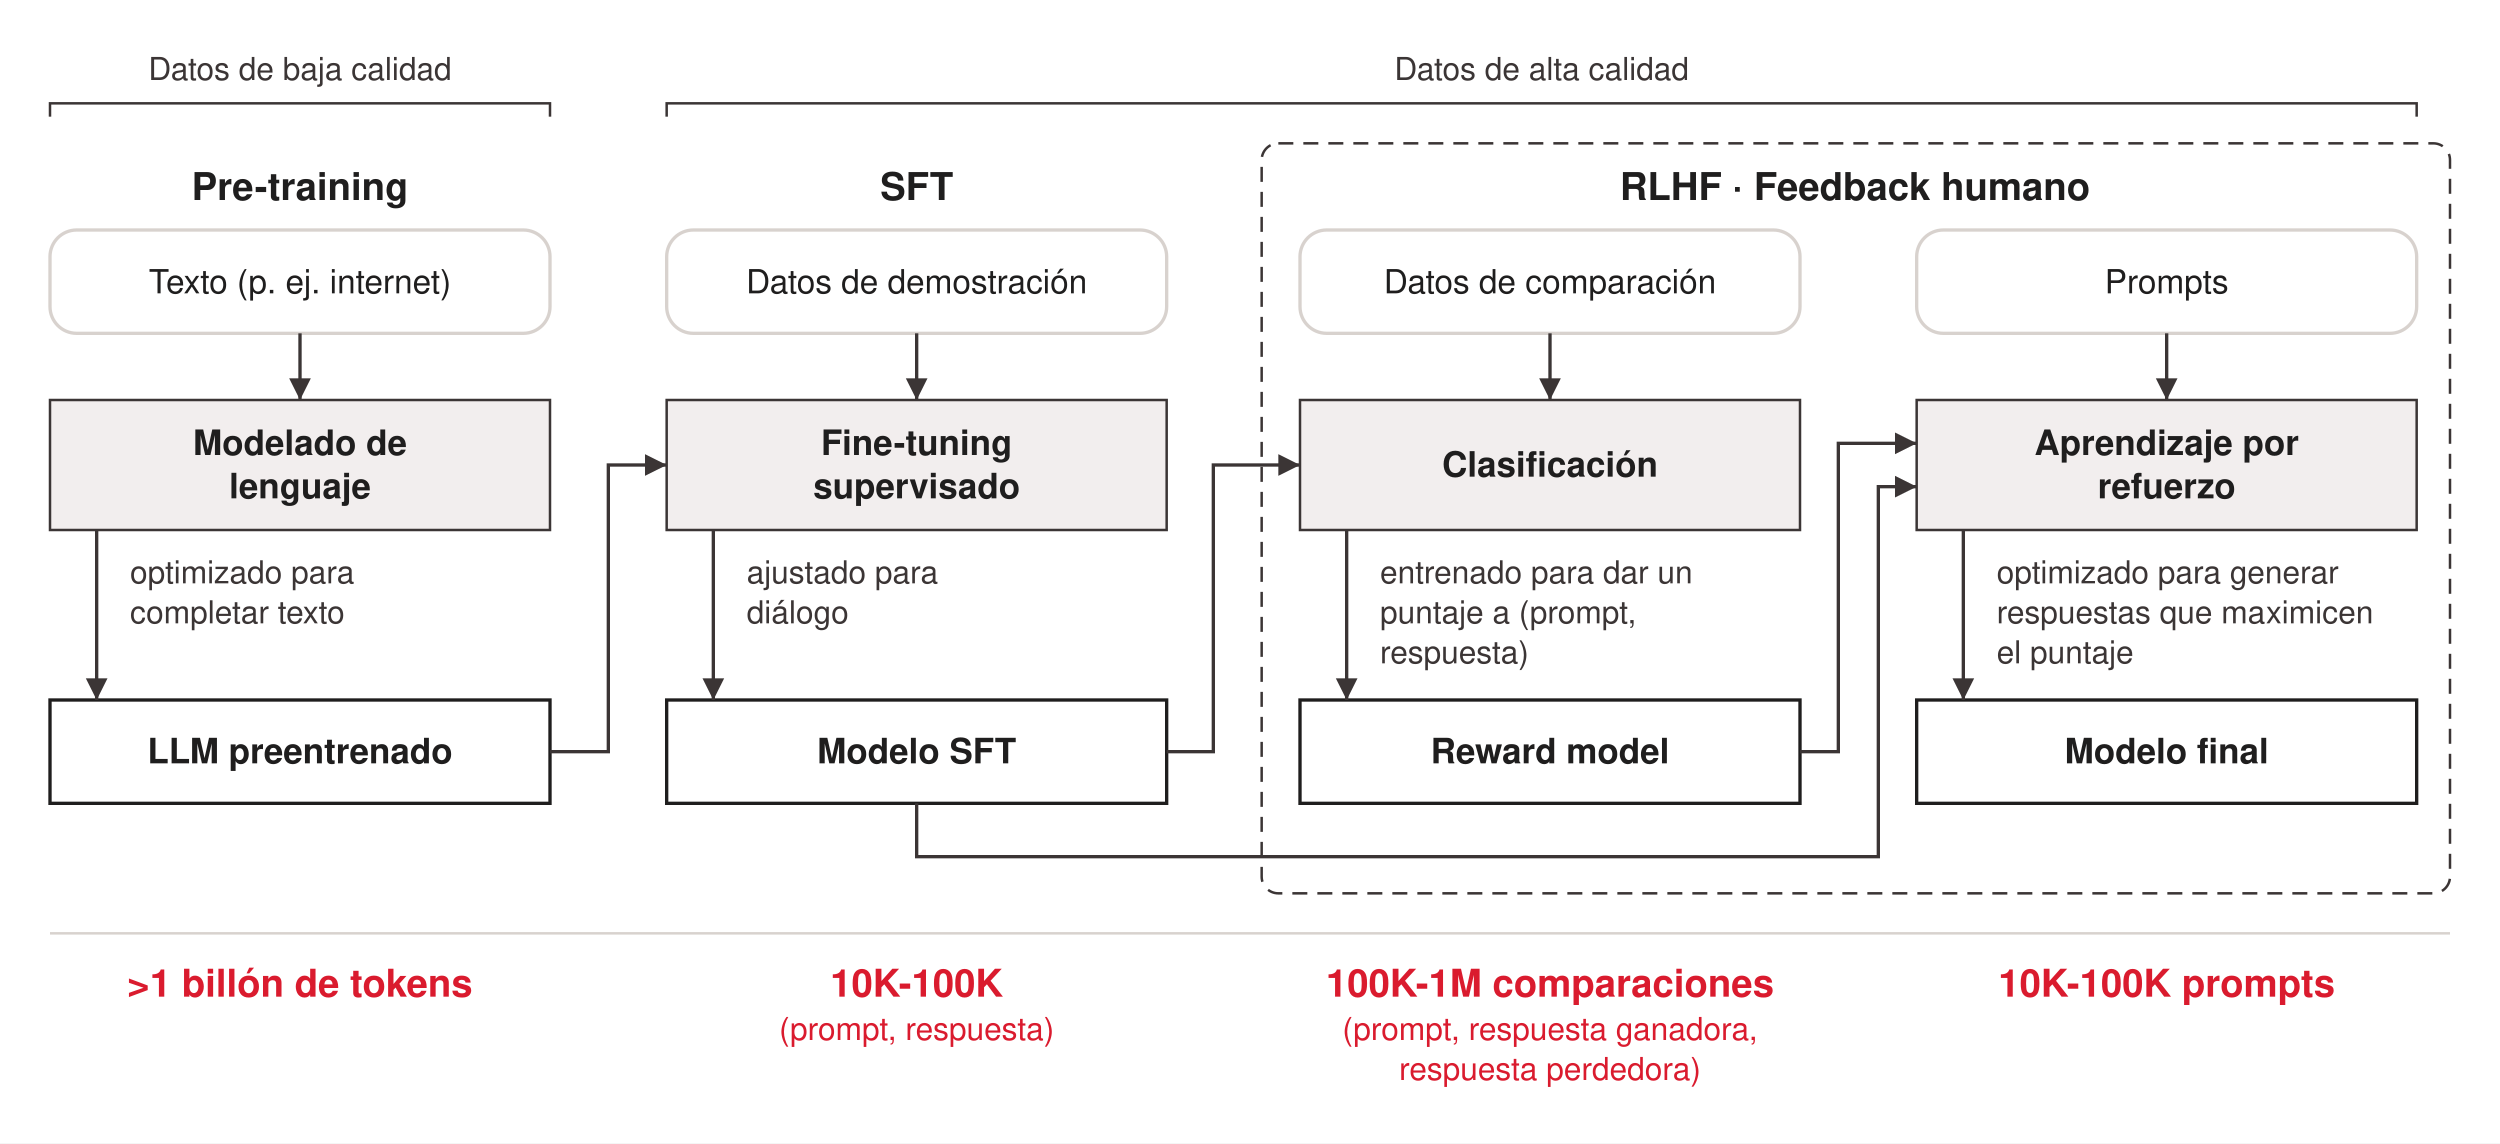
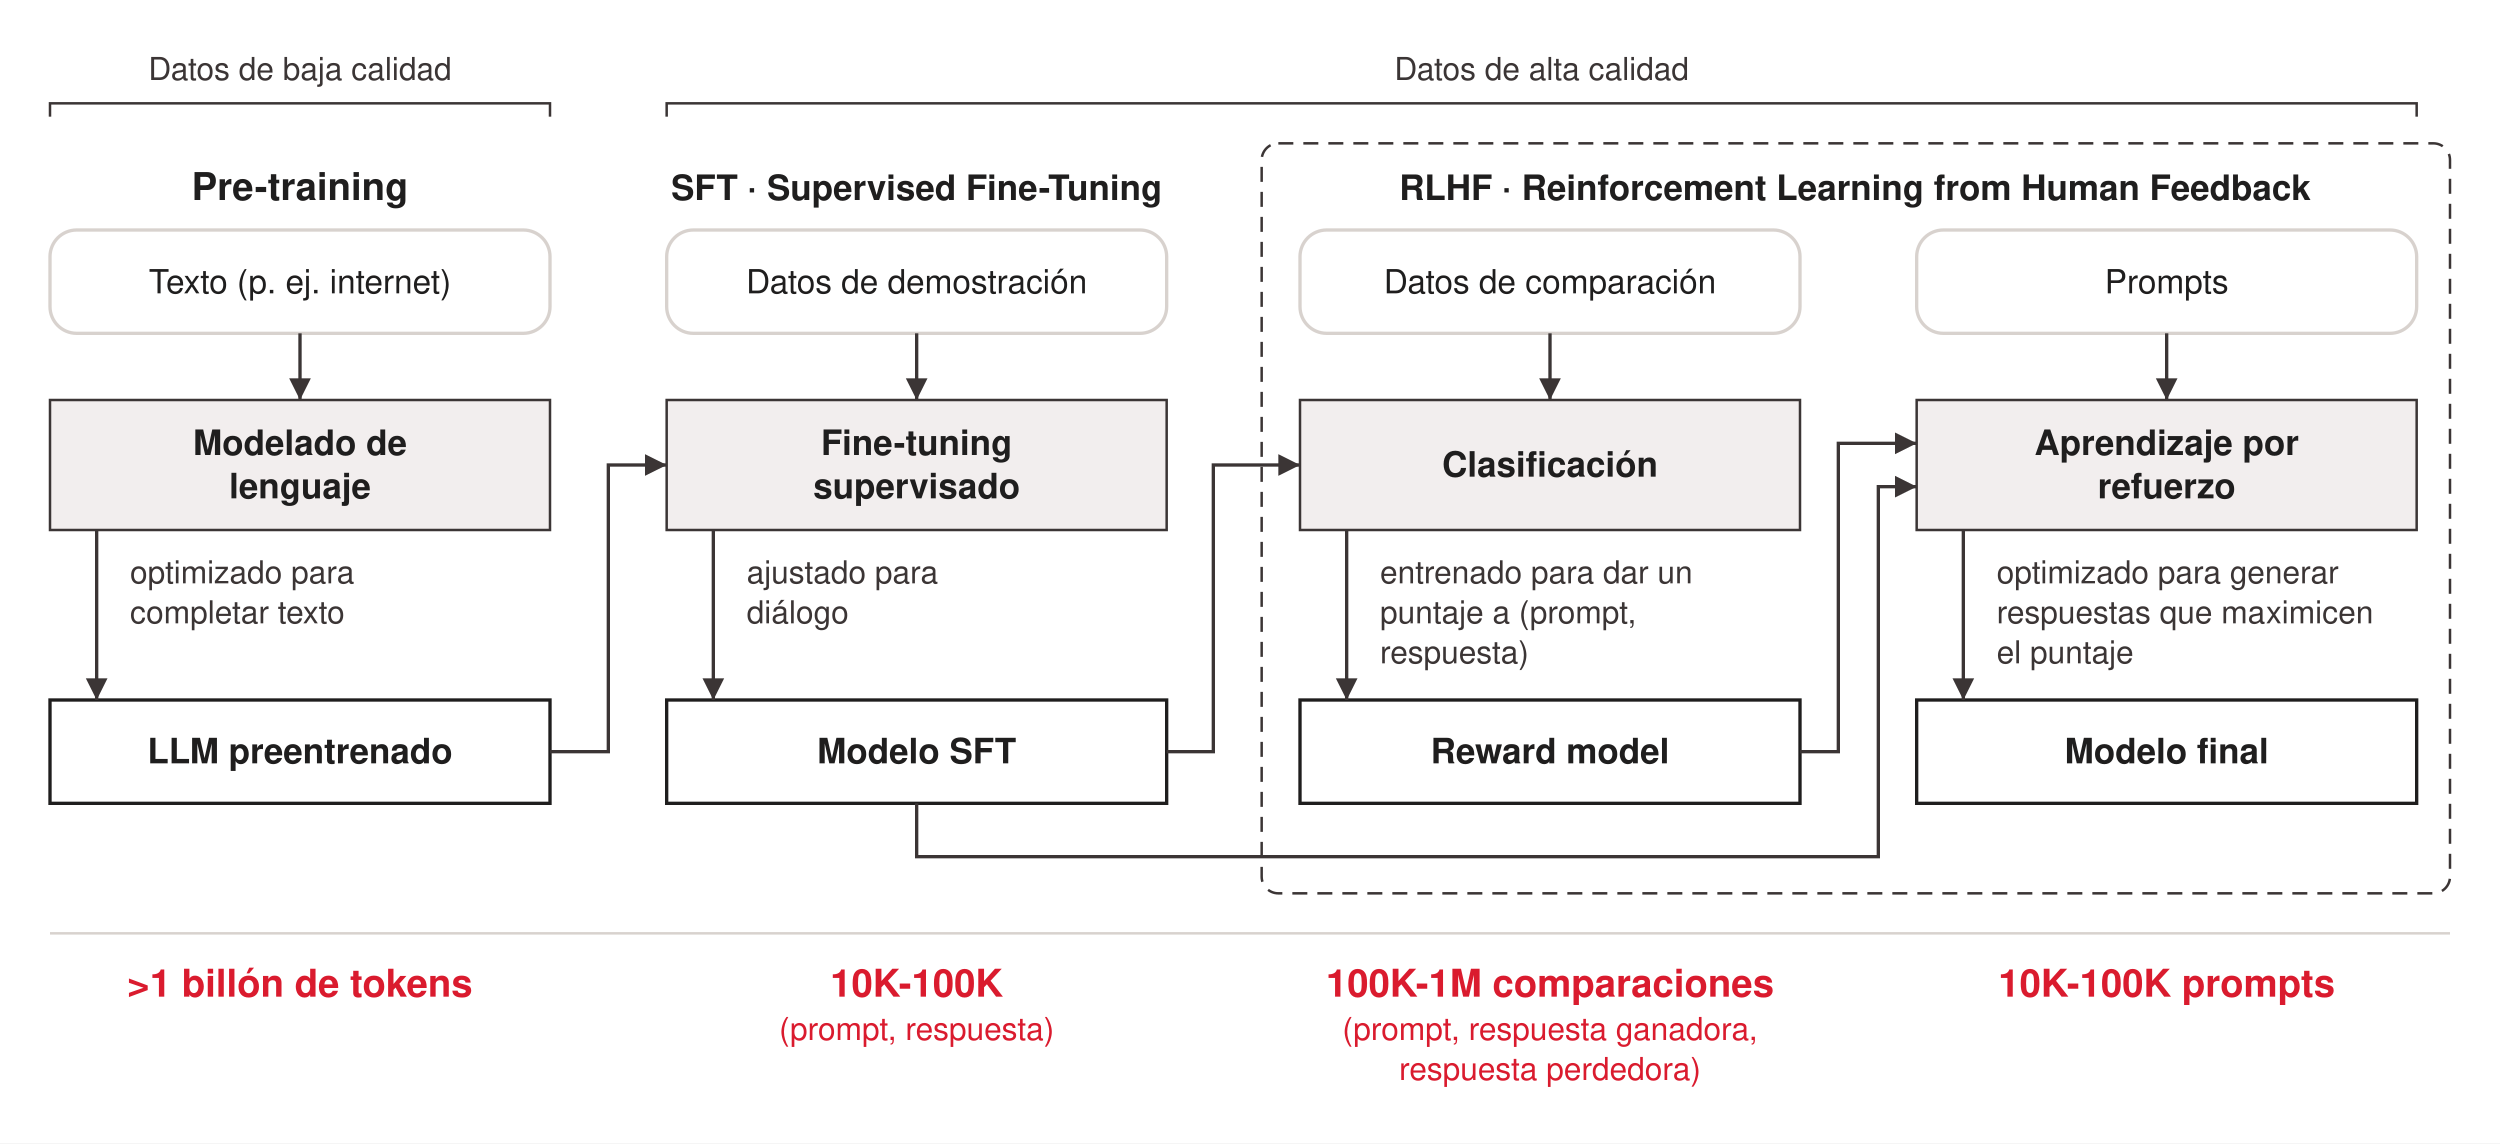
<svg xmlns="http://www.w3.org/2000/svg" viewBox="0 0 1500 686" font-family="Helvetica, Arial, sans-serif" fill="#1F1E1E">
  <defs>
    <marker id="ah" markerUnits="userSpaceOnUse" viewBox="0 0 10 10" refX="10" refY="5" markerWidth="13" markerHeight="13" orient="auto">
      <path d="M0,0 L10,5 L0,10 z" fill="#3B3535" />
    </marker>
  </defs>
  <rect x="0" y="0" width="1500" height="686" fill="#ffffff" />
  <g font-size="19" text-anchor="middle" fill="#3B3535">
    <text x="180" y="48">Datos de baja calidad</text>
    <text x="925" y="48">Datos de alta calidad</text>
  </g>
  <g fill="none" stroke="#3B3535" stroke-width="1.5">
    <path d="M30,70 V62 H330 V70" />
    <path d="M400,70 V62 H1450 V70" />
  </g>
  <rect x="757" y="86" width="713" height="450" rx="10" fill="none" stroke="#3B3535" stroke-width="1.5" stroke-dasharray="9 6" />
  <g font-size="23" font-weight="bold" text-anchor="middle">
    <text x="180" y="120">Pre-training</text>
-     <text x="550" y="120">SFT</text>
-     <text x="1113" y="120">RLHF · Feedback humano</text>
+     <text x="550" y="120" font-size="21">SFT · Supervised Fine-Tuning</text>
+     <text x="1113" y="120" font-size="21">RLHF · Reinforcement Learning from Human Feedback</text>
  </g>
  <g fill="#ffffff" stroke="#D8D2CE" stroke-width="2">
    <rect x="30" y="138" width="300" height="62" rx="16" />
    <rect x="400" y="138" width="300" height="62" rx="16" />
    <rect x="780" y="138" width="300" height="62" rx="16" />
    <rect x="1150" y="138" width="300" height="62" rx="16" />
  </g>
  <g font-size="20" text-anchor="middle">
    <text x="180" y="176">Texto (p. ej. internet)</text>
    <text x="550" y="176">Datos de demostración</text>
    <text x="930" y="176">Datos de comparación</text>
    <text x="1300" y="176">Prompts</text>
  </g>
  <g fill="#F2EEEE" stroke="#3B3535" stroke-width="1.5">
    <rect x="30" y="240" width="300" height="78" />
    <rect x="400" y="240" width="300" height="78" />
    <rect x="780" y="240" width="300" height="78" />
    <rect x="1150" y="240" width="300" height="78" />
  </g>
  <g font-size="21" font-weight="bold" text-anchor="middle">
    <text x="180" y="273">Modelado de</text>
    <text x="180" y="299">lenguaje</text>
    <text x="550" y="273">Fine-tuning</text>
    <text x="550" y="299">supervisado</text>
    <text x="930" y="286">Clasificación</text>
    <text x="1300" y="273">Aprendizaje por</text>
    <text x="1300" y="299">refuerzo</text>
  </g>
  <g font-size="19" fill="#3B3535">
    <text x="78" y="350">optimizado para</text>
    <text x="78" y="374">completar texto</text>
    <text x="448" y="350">ajustado para</text>
    <text x="448" y="374">diálogo</text>
    <text x="828" y="350">entrenado para dar un</text>
    <text x="828" y="374">puntaje a (prompt,</text>
    <text x="828" y="398">respuesta)</text>
    <text x="1198" y="350">optimizado para generar</text>
    <text x="1198" y="374">respuestas que maximicen</text>
    <text x="1198" y="398">el puntaje</text>
  </g>
  <g fill="#ffffff" stroke="#1F1E1E" stroke-width="2">
    <rect x="30" y="420" width="300" height="62" />
    <rect x="400" y="420" width="300" height="62" />
    <rect x="780" y="420" width="300" height="62" />
    <rect x="1150" y="420" width="300" height="62" />
  </g>
  <g font-size="21" font-weight="bold" text-anchor="middle">
    <text x="180" y="458">LLM preentrenado</text>
    <text x="550" y="458">Modelo SFT</text>
    <text x="930" y="458">Reward model</text>
    <text x="1300" y="458">Modelo final</text>
  </g>
  <g fill="none" stroke="#3B3535" stroke-width="2" marker-end="url(#ah)">
    <path d="M180,200 V240" />
    <path d="M550,200 V240" />
    <path d="M930,200 V240" />
    <path d="M1300,200 V240" />
    <path d="M58,318 V420" />
    <path d="M428,318 V420" />
    <path d="M808,318 V420" />
    <path d="M1178,318 V420" />
    <path d="M330,451 H365 V279 H400" />
    <path d="M700,451 H728 V279 H780" />
    <path d="M1080,451 H1103 V266 H1150" />
    <path d="M550,482 V514 H1127 V292 H1150" />
  </g>
  <line x1="30" y1="560" x2="1470" y2="560" stroke="#D8D2CE" stroke-width="1.5" />
  <g fill="#DA1B2E" text-anchor="middle">
    <g font-size="23" font-weight="bold">
      <text x="180" y="598">&gt;1 billón de tokens</text>
      <text x="550" y="598">10K-100K</text>
      <text x="930" y="598">100K-1M comparaciones</text>
      <text x="1300" y="598">10K-100K prompts</text>
    </g>
    <g font-size="19">
      <text x="550" y="624">(prompt, respuesta)</text>
      <text x="930" y="624">(prompt, respuesta ganadora,</text>
      <text x="930" y="648">respuesta perdedora)</text>
    </g>
  </g>
</svg>
